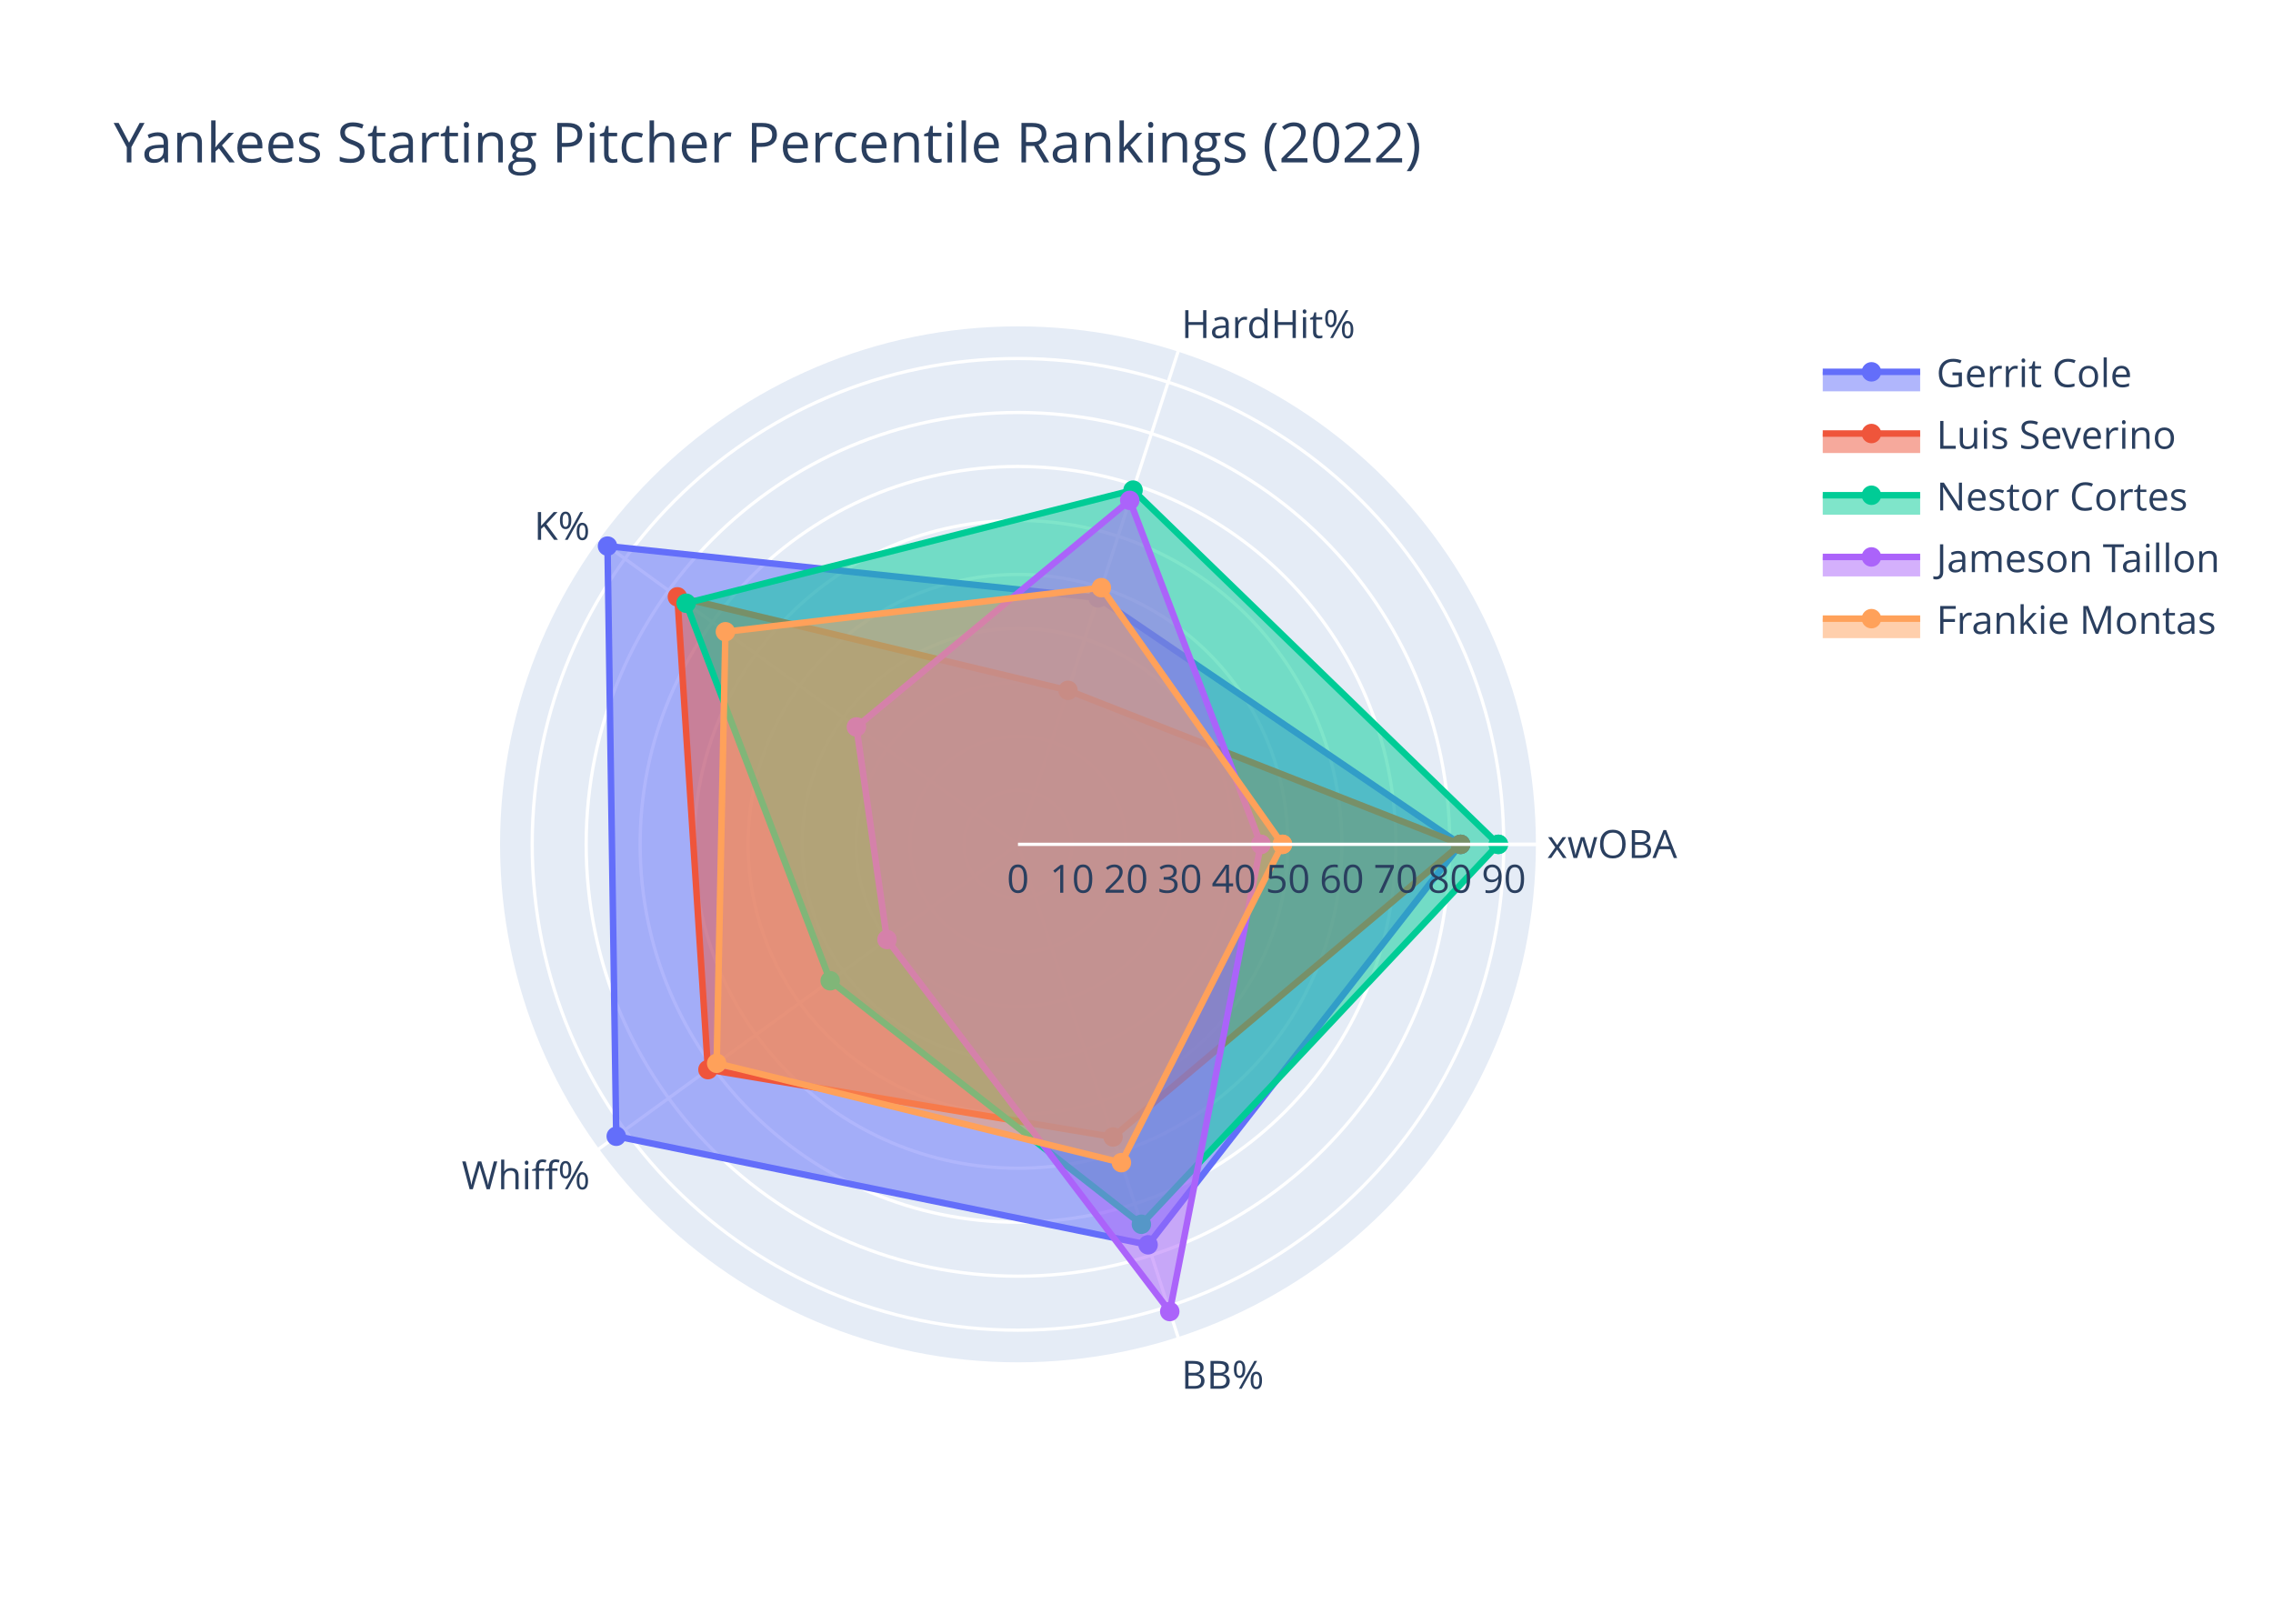
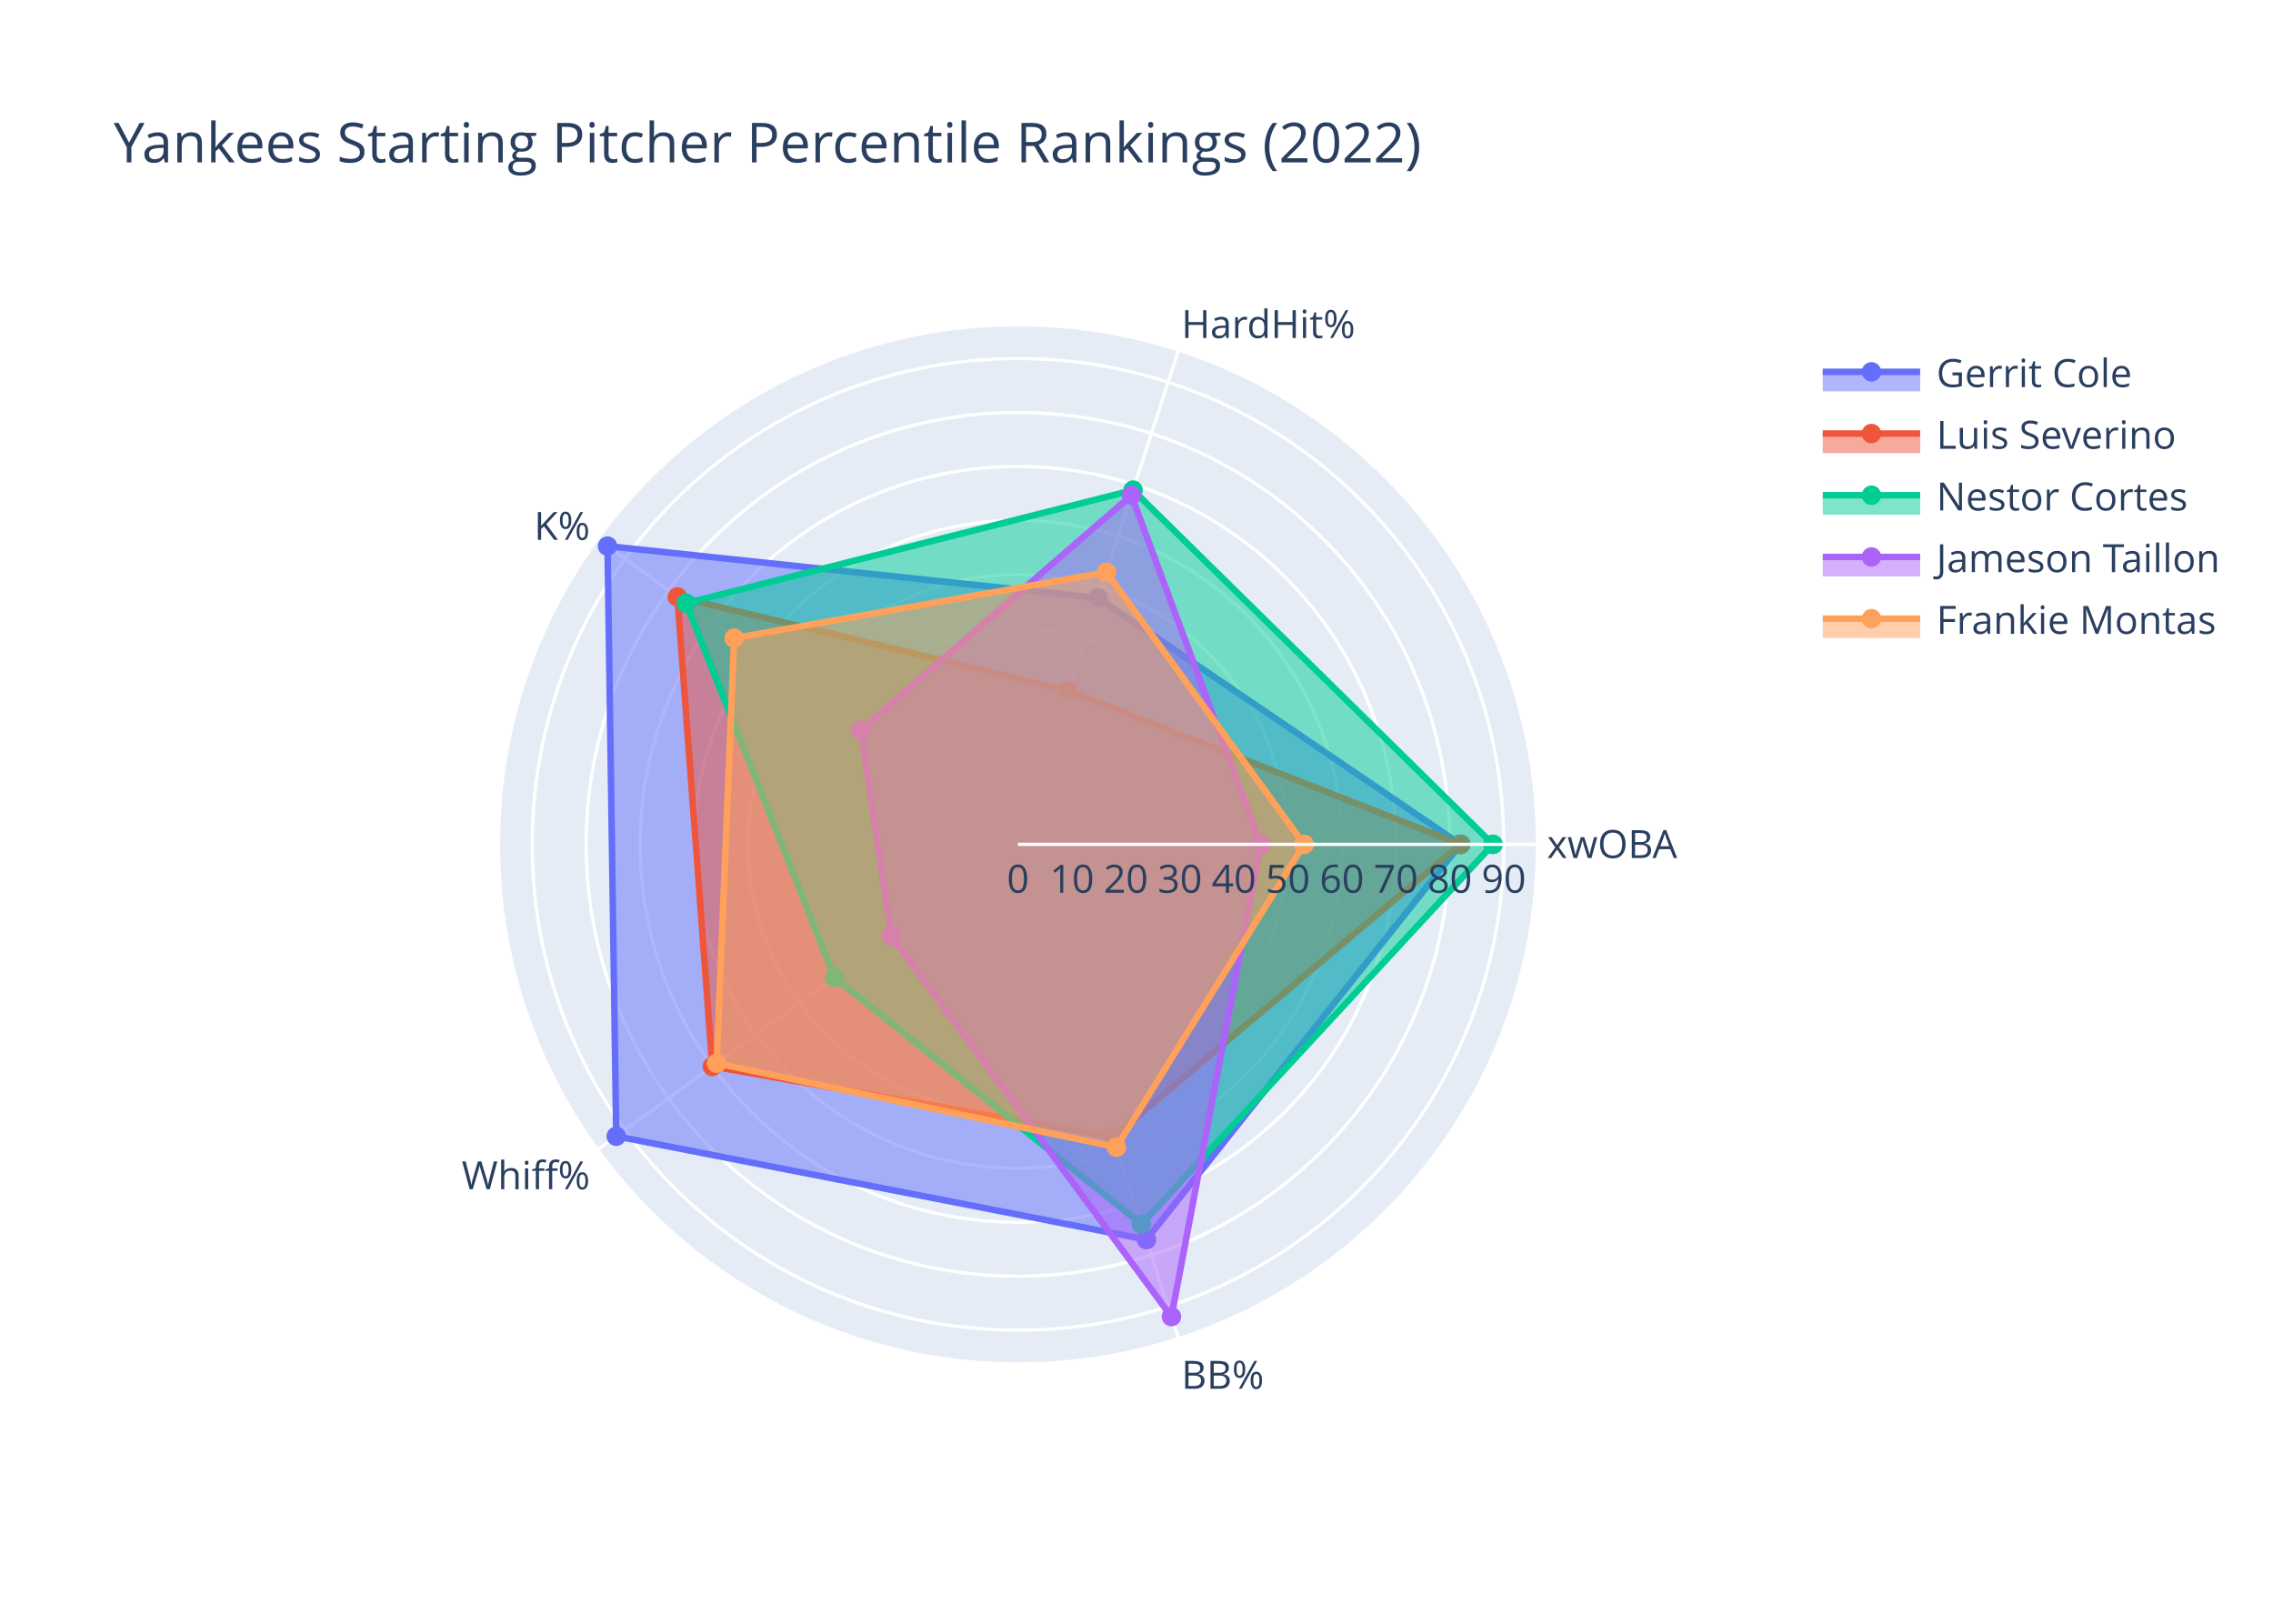
<svg xmlns="http://www.w3.org/2000/svg" class="main-svg" width="700" height="500" style="" viewBox="0 0 700 500">
  <rect x="0" y="0" width="700" height="500" style="fill: rgb(255, 255, 255); fill-opacity: 1;" />
-   <defs id="defs-c1088e">
+   <defs id="defs-ad2f69">
    <g class="clips">
-       <clipPath id="clipc1088epolar-for-traces">
+       <clipPath id="clipad2f69polar-for-traces">
        <path d="M160,0A160,160 0,1,0 -160,-1.9594348786357652e-14A160,160 0,1,0 160,3.9188697572715304e-14Z" transform="translate(160,160)" />
      </clipPath>
    </g>
    <g class="gradients" />
    <g class="patterns" />
  </defs>
  <g class="bglayer" />
  <g class="layer-below">
    <g class="imagelayer" />
    <g class="shapelayer" />
  </g>
  <g class="cartesianlayer" />
  <g class="polarlayer">
    <g class="polar">
      <g class="polarsublayer draglayer" />
      <g class="polarsublayer plotbg">
        <path d="M160,0A160,160 0,1,0 -160,-1.9594348786357652e-14A160,160 0,1,0 160,3.9188697572715304e-14Z" transform="translate(313.5,260)" style="fill: rgb(229, 236, 246); fill-opacity: 1;" />
      </g>
      <g class="polarsublayer backplot">
        <g class="maplayer" />
      </g>
      <g class="polarsublayer angular-grid" style="fill: none;">
        <path class="angularaxisgrid" d="M313.5,260L473.5,260" style="stroke: rgb(255, 255, 255); stroke-opacity: 1; stroke-width: 1px;" />
        <path class="angularaxisgrid" d="M313.5,260L362.943,107.831" style="stroke: rgb(255, 255, 255); stroke-opacity: 1; stroke-width: 1px;" />
        <path class="angularaxisgrid" d="M313.5,260L184.057,165.954" style="stroke: rgb(255, 255, 255); stroke-opacity: 1; stroke-width: 1px;" />
        <path class="angularaxisgrid" d="M313.5,260L184.057,354.046" style="stroke: rgb(255, 255, 255); stroke-opacity: 1; stroke-width: 1px;" />
        <path class="angularaxisgrid" d="M313.5,260L362.943,412.169" style="stroke: rgb(255, 255, 255); stroke-opacity: 1; stroke-width: 1px;" />
      </g>
      <g class="polarsublayer radial-grid" transform="translate(313.5,260)" style="fill: none;">
        <path class="xgrid" d="M16.62,0A16.62,16.62 0,1,0 -16.62,-2.0353629801829012e-15A16.62,16.62 0,1,0 16.62,4.0707259603658024e-15Z" style="stroke: rgb(255, 255, 255); stroke-opacity: 1; stroke-width: 1px;" />
        <path class="xgrid" d="M33.24,0A33.24,33.24 0,1,0 -33.24,-4.0707259603658024e-15A33.24,33.24 0,1,0 33.24,8.141451920731605e-15Z" style="stroke: rgb(255, 255, 255); stroke-opacity: 1; stroke-width: 1px;" />
        <path class="xgrid" d="M49.87,0A49.87,49.87 0,1,0 -49.87,-6.10731358734785e-15A49.87,49.87 0,1,0 49.87,1.22146271746957e-14Z" style="stroke: rgb(255, 255, 255); stroke-opacity: 1; stroke-width: 1px;" />
        <path class="xgrid" d="M66.49,0A66.49,66.49 0,1,0 -66.49,-8.142676567530752e-15A66.49,66.49 0,1,0 66.49,1.6285353135061503e-14Z" style="stroke: rgb(255, 255, 255); stroke-opacity: 1; stroke-width: 1px;" />
        <path class="xgrid" d="M83.11,0A83.11,83.11 0,1,0 -83.11,-1.0178039547713652e-14A83.11,83.11 0,1,0 83.11,2.0356079095427305e-14Z" style="stroke: rgb(255, 255, 255); stroke-opacity: 1; stroke-width: 1px;" />
        <path class="xgrid" d="M99.73,0A99.73,99.73 0,1,0 -99.73,-1.2213402527896553e-14A99.73,99.73 0,1,0 99.73,2.4426805055793106e-14Z" style="stroke: rgb(255, 255, 255); stroke-opacity: 1; stroke-width: 1px;" />
        <path class="xgrid" d="M116.36,0A116.36,116.36 0,1,0 -116.36,-1.4249990154878602e-14A116.36,116.36 0,1,0 116.36,2.8499980309757205e-14Z" style="stroke: rgb(255, 255, 255); stroke-opacity: 1; stroke-width: 1px;" />
        <path class="xgrid" d="M132.98,0A132.98,132.98 0,1,0 -132.98,-1.6285353135061503e-14A132.98,132.98 0,1,0 132.98,3.2570706270123006e-14Z" style="stroke: rgb(255, 255, 255); stroke-opacity: 1; stroke-width: 1px;" />
        <path class="xgrid" d="M149.6,0A149.6,149.6 0,1,0 -149.6,-1.8320716115244404e-14A149.6,149.6 0,1,0 149.6,3.664143223048881e-14Z" style="stroke: rgb(255, 255, 255); stroke-opacity: 1; stroke-width: 1px;" />
      </g>
      <g class="polarsublayer frontplot" transform="translate(153.5,100)">
        <g class="barlayer" />
        <g class="scatterlayer">
-           <g class="trace scatter traceafad93" style="stroke-miterlimit: 2; opacity: 1;">
-             <g class="fills" clip-path="url(#clipc1088epolar-for-traces)">
-               <g>
-                 <path class="js-fill" d="M296.3,160L184.66,84.12L33.59,68.16L36.28,249.89L200.07,283.31L296.3,160Z" style="fill: rgb(99, 110, 250); fill-opacity: 0.5; stroke-width: 0;" />
-               </g>
-             </g>
-             <g class="errorbars" />
-             <g class="lines">
-               <path class="js-line" d="M296.3,160L184.66,84.12L33.59,68.16L36.28,249.89L200.07,283.31L296.3,160" clip-path="url(#clipc1088epolar-for-traces)" style="vector-effect: non-scaling-stroke; fill: none; stroke: rgb(99, 110, 250); stroke-opacity: 1; stroke-width: 2px; opacity: 1;" />
+           <g class="trace scatter traceae5e86" style="stroke-miterlimit: 2; opacity: 1;">
+             <g class="fills" clip-path="url(#clipad2f69polar-for-traces)">
+               <g>
+                 <path class="js-fill" d="M296.3,160L184.66,84.12L33.59,68.16L36.28,249.89L199.55,281.73L296.3,160Z" style="fill: rgb(99, 110, 250); fill-opacity: 0.5; stroke-width: 0;" />
+               </g>
+             </g>
+             <g class="errorbars" />
+             <g class="lines">
+               <path class="js-line" d="M296.3,160L184.66,84.12L33.59,68.16L36.28,249.89L199.55,281.73L296.3,160" clip-path="url(#clipad2f69polar-for-traces)" style="vector-effect: non-scaling-stroke; fill: none; stroke: rgb(99, 110, 250); stroke-opacity: 1; stroke-width: 2px; opacity: 1;" />
            </g>
            <g class="points">
              <path class="point" transform="translate(296.3,160)" d="M3,0A3,3 0 1,1 0,-3A3,3 0 0,1 3,0Z" style="opacity: 1; stroke-width: 0px; fill: rgb(99, 110, 250); fill-opacity: 1;" />
              <path class="point" transform="translate(184.66,84.12)" d="M3,0A3,3 0 1,1 0,-3A3,3 0 0,1 3,0Z" style="opacity: 1; stroke-width: 0px; fill: rgb(99, 110, 250); fill-opacity: 1;" />
              <path class="point" transform="translate(33.59,68.16)" d="M3,0A3,3 0 1,1 0,-3A3,3 0 0,1 3,0Z" style="opacity: 1; stroke-width: 0px; fill: rgb(99, 110, 250); fill-opacity: 1;" />
              <path class="point" transform="translate(36.28,249.89)" d="M3,0A3,3 0 1,1 0,-3A3,3 0 0,1 3,0Z" style="opacity: 1; stroke-width: 0px; fill: rgb(99, 110, 250); fill-opacity: 1;" />
-               <path class="point" transform="translate(200.07,283.31)" d="M3,0A3,3 0 1,1 0,-3A3,3 0 0,1 3,0Z" style="opacity: 1; stroke-width: 0px; fill: rgb(99, 110, 250); fill-opacity: 1;" />
+               <path class="point" transform="translate(199.55,281.73)" d="M3,0A3,3 0 1,1 0,-3A3,3 0 0,1 3,0Z" style="opacity: 1; stroke-width: 0px; fill: rgb(99, 110, 250); fill-opacity: 1;" />
              <path class="point" transform="translate(296.3,160)" d="M3,0A3,3 0 1,1 0,-3A3,3 0 0,1 3,0Z" style="opacity: 1; stroke-width: 0px; fill: rgb(99, 110, 250); fill-opacity: 1;" />
            </g>
            <g class="text" />
          </g>
-           <g class="trace scatter tracecbc09b" style="stroke-miterlimit: 2; opacity: 1;">
-             <g class="fills" clip-path="url(#clipc1088epolar-for-traces)">
-               <g>
-                 <path class="js-fill" d="M296.3,160L175.41,112.57L55.11,83.79L64.52,229.37L189.28,250.11L296.3,160Z" style="fill: rgb(239, 85, 59); fill-opacity: 0.5; stroke-width: 0;" />
-               </g>
-             </g>
-             <g class="errorbars" />
-             <g class="lines">
-               <path class="js-line" d="M296.3,160L175.41,112.57L55.11,83.79L64.52,229.37L189.28,250.11L296.3,160" clip-path="url(#clipc1088epolar-for-traces)" style="vector-effect: non-scaling-stroke; fill: none; stroke: rgb(239, 85, 59); stroke-opacity: 1; stroke-width: 2px; opacity: 1;" />
+           <g class="trace scatter tracefd7770" style="stroke-miterlimit: 2; opacity: 1;">
+             <g class="fills" clip-path="url(#clipad2f69polar-for-traces)">
+               <g>
+                 <path class="js-fill" d="M296.3,160L175.41,112.57L55.11,83.79L65.87,228.39L189.28,250.11L296.3,160Z" style="fill: rgb(239, 85, 59); fill-opacity: 0.5; stroke-width: 0;" />
+               </g>
+             </g>
+             <g class="errorbars" />
+             <g class="lines">
+               <path class="js-line" d="M296.3,160L175.41,112.57L55.11,83.79L65.87,228.39L189.28,250.11L296.3,160" clip-path="url(#clipad2f69polar-for-traces)" style="vector-effect: non-scaling-stroke; fill: none; stroke: rgb(239, 85, 59); stroke-opacity: 1; stroke-width: 2px; opacity: 1;" />
            </g>
            <g class="points">
              <path class="point" transform="translate(296.3,160)" d="M3,0A3,3 0 1,1 0,-3A3,3 0 0,1 3,0Z" style="opacity: 1; stroke-width: 0px; fill: rgb(239, 85, 59); fill-opacity: 1;" />
              <path class="point" transform="translate(175.41,112.57)" d="M3,0A3,3 0 1,1 0,-3A3,3 0 0,1 3,0Z" style="opacity: 1; stroke-width: 0px; fill: rgb(239, 85, 59); fill-opacity: 1;" />
              <path class="point" transform="translate(55.11,83.79)" d="M3,0A3,3 0 1,1 0,-3A3,3 0 0,1 3,0Z" style="opacity: 1; stroke-width: 0px; fill: rgb(239, 85, 59); fill-opacity: 1;" />
-               <path class="point" transform="translate(64.52,229.37)" d="M3,0A3,3 0 1,1 0,-3A3,3 0 0,1 3,0Z" style="opacity: 1; stroke-width: 0px; fill: rgb(239, 85, 59); fill-opacity: 1;" />
+               <path class="point" transform="translate(65.87,228.39)" d="M3,0A3,3 0 1,1 0,-3A3,3 0 0,1 3,0Z" style="opacity: 1; stroke-width: 0px; fill: rgb(239, 85, 59); fill-opacity: 1;" />
              <path class="point" transform="translate(189.28,250.11)" d="M3,0A3,3 0 1,1 0,-3A3,3 0 0,1 3,0Z" style="opacity: 1; stroke-width: 0px; fill: rgb(239, 85, 59); fill-opacity: 1;" />
              <path class="point" transform="translate(296.3,160)" d="M3,0A3,3 0 1,1 0,-3A3,3 0 0,1 3,0Z" style="opacity: 1; stroke-width: 0px; fill: rgb(239, 85, 59); fill-opacity: 1;" />
            </g>
            <g class="text" />
          </g>
-           <g class="trace scatter trace617f50" style="stroke-miterlimit: 2; opacity: 1;">
-             <g class="fills" clip-path="url(#clipc1088epolar-for-traces)">
-               <g>
-                 <path class="js-fill" d="M307.94,160L195.44,50.92L57.8,85.75L102.17,202.01L198.01,276.99L307.94,160Z" style="fill: rgb(0, 204, 150); fill-opacity: 0.5; stroke-width: 0;" />
-               </g>
-             </g>
-             <g class="errorbars" />
-             <g class="lines">
-               <path class="js-line" d="M307.94,160L195.44,50.92L57.8,85.75L102.17,202.01L198.01,276.99L307.94,160" clip-path="url(#clipc1088epolar-for-traces)" style="vector-effect: non-scaling-stroke; fill: none; stroke: rgb(0, 204, 150); stroke-opacity: 1; stroke-width: 2px; opacity: 1;" />
-             </g>
-             <g class="points">
-               <path class="point" transform="translate(307.94,160)" d="M3,0A3,3 0 1,1 0,-3A3,3 0 0,1 3,0Z" style="opacity: 1; stroke-width: 0px; fill: rgb(0, 204, 150); fill-opacity: 1;" />
+           <g class="trace scatter trace7716ad" style="stroke-miterlimit: 2; opacity: 1;">
+             <g class="fills" clip-path="url(#clipad2f69polar-for-traces)">
+               <g>
+                 <path class="js-fill" d="M306.28,160L195.44,50.92L57.8,85.75L103.52,201.04L198.01,276.99L306.28,160Z" style="fill: rgb(0, 204, 150); fill-opacity: 0.5; stroke-width: 0;" />
+               </g>
+             </g>
+             <g class="errorbars" />
+             <g class="lines">
+               <path class="js-line" d="M306.28,160L195.44,50.92L57.8,85.75L103.52,201.04L198.01,276.99L306.28,160" clip-path="url(#clipad2f69polar-for-traces)" style="vector-effect: non-scaling-stroke; fill: none; stroke: rgb(0, 204, 150); stroke-opacity: 1; stroke-width: 2px; opacity: 1;" />
+             </g>
+             <g class="points">
+               <path class="point" transform="translate(306.28,160)" d="M3,0A3,3 0 1,1 0,-3A3,3 0 0,1 3,0Z" style="opacity: 1; stroke-width: 0px; fill: rgb(0, 204, 150); fill-opacity: 1;" />
              <path class="point" transform="translate(195.44,50.92)" d="M3,0A3,3 0 1,1 0,-3A3,3 0 0,1 3,0Z" style="opacity: 1; stroke-width: 0px; fill: rgb(0, 204, 150); fill-opacity: 1;" />
              <path class="point" transform="translate(57.8,85.75)" d="M3,0A3,3 0 1,1 0,-3A3,3 0 0,1 3,0Z" style="opacity: 1; stroke-width: 0px; fill: rgb(0, 204, 150); fill-opacity: 1;" />
-               <path class="point" transform="translate(102.17,202.01)" d="M3,0A3,3 0 1,1 0,-3A3,3 0 0,1 3,0Z" style="opacity: 1; stroke-width: 0px; fill: rgb(0, 204, 150); fill-opacity: 1;" />
+               <path class="point" transform="translate(103.52,201.04)" d="M3,0A3,3 0 1,1 0,-3A3,3 0 0,1 3,0Z" style="opacity: 1; stroke-width: 0px; fill: rgb(0, 204, 150); fill-opacity: 1;" />
              <path class="point" transform="translate(198.01,276.99)" d="M3,0A3,3 0 1,1 0,-3A3,3 0 0,1 3,0Z" style="opacity: 1; stroke-width: 0px; fill: rgb(0, 204, 150); fill-opacity: 1;" />
-               <path class="point" transform="translate(307.94,160)" d="M3,0A3,3 0 1,1 0,-3A3,3 0 0,1 3,0Z" style="opacity: 1; stroke-width: 0px; fill: rgb(0, 204, 150); fill-opacity: 1;" />
-             </g>
-             <g class="text" />
-           </g>
-           <g class="trace scatter trace7fbd47" style="stroke-miterlimit: 2; opacity: 1;">
-             <g class="fills" clip-path="url(#clipc1088epolar-for-traces)">
-               <g>
-                 <path class="js-fill" d="M234.8,160L194.42,54.08L110.24,123.85L119.66,189.31L206.74,303.86L234.8,160Z" style="fill: rgb(171, 99, 250); fill-opacity: 0.5; stroke-width: 0;" />
-               </g>
-             </g>
-             <g class="errorbars" />
-             <g class="lines">
-               <path class="js-line" d="M234.8,160L194.42,54.08L110.24,123.85L119.66,189.31L206.74,303.86L234.8,160" clip-path="url(#clipc1088epolar-for-traces)" style="vector-effect: non-scaling-stroke; fill: none; stroke: rgb(171, 99, 250); stroke-opacity: 1; stroke-width: 2px; opacity: 1;" />
+               <path class="point" transform="translate(306.28,160)" d="M3,0A3,3 0 1,1 0,-3A3,3 0 0,1 3,0Z" style="opacity: 1; stroke-width: 0px; fill: rgb(0, 204, 150); fill-opacity: 1;" />
+             </g>
+             <g class="text" />
+           </g>
+           <g class="trace scatter tracec96ba1" style="stroke-miterlimit: 2; opacity: 1;">
+             <g class="fills" clip-path="url(#clipad2f69polar-for-traces)">
+               <g>
+                 <path class="js-fill" d="M234.8,160L194.93,52.5L111.59,124.83L121,188.33L207.26,305.44L234.8,160Z" style="fill: rgb(171, 99, 250); fill-opacity: 0.5; stroke-width: 0;" />
+               </g>
+             </g>
+             <g class="errorbars" />
+             <g class="lines">
+               <path class="js-line" d="M234.8,160L194.93,52.5L111.59,124.83L121,188.33L207.26,305.44L234.8,160" clip-path="url(#clipad2f69polar-for-traces)" style="vector-effect: non-scaling-stroke; fill: none; stroke: rgb(171, 99, 250); stroke-opacity: 1; stroke-width: 2px; opacity: 1;" />
            </g>
            <g class="points">
              <path class="point" transform="translate(234.8,160)" d="M3,0A3,3 0 1,1 0,-3A3,3 0 0,1 3,0Z" style="opacity: 1; stroke-width: 0px; fill: rgb(171, 99, 250); fill-opacity: 1;" />
-               <path class="point" transform="translate(194.42,54.08)" d="M3,0A3,3 0 1,1 0,-3A3,3 0 0,1 3,0Z" style="opacity: 1; stroke-width: 0px; fill: rgb(171, 99, 250); fill-opacity: 1;" />
-               <path class="point" transform="translate(110.24,123.85)" d="M3,0A3,3 0 1,1 0,-3A3,3 0 0,1 3,0Z" style="opacity: 1; stroke-width: 0px; fill: rgb(171, 99, 250); fill-opacity: 1;" />
-               <path class="point" transform="translate(119.66,189.31)" d="M3,0A3,3 0 1,1 0,-3A3,3 0 0,1 3,0Z" style="opacity: 1; stroke-width: 0px; fill: rgb(171, 99, 250); fill-opacity: 1;" />
-               <path class="point" transform="translate(206.74,303.86)" d="M3,0A3,3 0 1,1 0,-3A3,3 0 0,1 3,0Z" style="opacity: 1; stroke-width: 0px; fill: rgb(171, 99, 250); fill-opacity: 1;" />
+               <path class="point" transform="translate(194.93,52.5)" d="M3,0A3,3 0 1,1 0,-3A3,3 0 0,1 3,0Z" style="opacity: 1; stroke-width: 0px; fill: rgb(171, 99, 250); fill-opacity: 1;" />
+               <path class="point" transform="translate(111.59,124.83)" d="M3,0A3,3 0 1,1 0,-3A3,3 0 0,1 3,0Z" style="opacity: 1; stroke-width: 0px; fill: rgb(171, 99, 250); fill-opacity: 1;" />
+               <path class="point" transform="translate(121,188.33)" d="M3,0A3,3 0 1,1 0,-3A3,3 0 0,1 3,0Z" style="opacity: 1; stroke-width: 0px; fill: rgb(171, 99, 250); fill-opacity: 1;" />
+               <path class="point" transform="translate(207.26,305.44)" d="M3,0A3,3 0 1,1 0,-3A3,3 0 0,1 3,0Z" style="opacity: 1; stroke-width: 0px; fill: rgb(171, 99, 250); fill-opacity: 1;" />
              <path class="point" transform="translate(234.8,160)" d="M3,0A3,3 0 1,1 0,-3A3,3 0 0,1 3,0Z" style="opacity: 1; stroke-width: 0px; fill: rgb(171, 99, 250); fill-opacity: 1;" />
            </g>
            <g class="text" />
          </g>
-           <g class="trace scatter tracebab45d" style="stroke-miterlimit: 2; opacity: 1;">
-             <g class="fills" clip-path="url(#clipc1088epolar-for-traces)">
-               <g>
-                 <path class="js-fill" d="M241.45,160L185.68,80.96L69.9,94.54L67.21,227.42L191.85,258.01L241.45,160Z" style="fill: rgb(255, 161, 90); fill-opacity: 0.5; stroke-width: 0;" />
-               </g>
-             </g>
-             <g class="errorbars" />
-             <g class="lines">
-               <path class="js-line" d="M241.45,160L185.68,80.96L69.9,94.54L67.21,227.42L191.85,258.01L241.45,160" clip-path="url(#clipc1088epolar-for-traces)" style="vector-effect: non-scaling-stroke; fill: none; stroke: rgb(255, 161, 90); stroke-opacity: 1; stroke-width: 2px; opacity: 1;" />
-             </g>
-             <g class="points">
-               <path class="point" transform="translate(241.45,160)" d="M3,0A3,3 0 1,1 0,-3A3,3 0 0,1 3,0Z" style="opacity: 1; stroke-width: 0px; fill: rgb(255, 161, 90); fill-opacity: 1;" />
-               <path class="point" transform="translate(185.68,80.96)" d="M3,0A3,3 0 1,1 0,-3A3,3 0 0,1 3,0Z" style="opacity: 1; stroke-width: 0px; fill: rgb(255, 161, 90); fill-opacity: 1;" />
-               <path class="point" transform="translate(69.9,94.54)" d="M3,0A3,3 0 1,1 0,-3A3,3 0 0,1 3,0Z" style="opacity: 1; stroke-width: 0px; fill: rgb(255, 161, 90); fill-opacity: 1;" />
+           <g class="trace scatter traced585c4" style="stroke-miterlimit: 2; opacity: 1;">
+             <g class="fills" clip-path="url(#clipad2f69polar-for-traces)">
+               <g>
+                 <path class="js-fill" d="M248.1,160L187.22,76.21L72.59,96.49L67.21,227.42L190.31,253.27L248.1,160Z" style="fill: rgb(255, 161, 90); fill-opacity: 0.5; stroke-width: 0;" />
+               </g>
+             </g>
+             <g class="errorbars" />
+             <g class="lines">
+               <path class="js-line" d="M248.1,160L187.22,76.21L72.59,96.49L67.21,227.42L190.31,253.27L248.1,160" clip-path="url(#clipad2f69polar-for-traces)" style="vector-effect: non-scaling-stroke; fill: none; stroke: rgb(255, 161, 90); stroke-opacity: 1; stroke-width: 2px; opacity: 1;" />
+             </g>
+             <g class="points">
+               <path class="point" transform="translate(248.1,160)" d="M3,0A3,3 0 1,1 0,-3A3,3 0 0,1 3,0Z" style="opacity: 1; stroke-width: 0px; fill: rgb(255, 161, 90); fill-opacity: 1;" />
+               <path class="point" transform="translate(187.22,76.21)" d="M3,0A3,3 0 1,1 0,-3A3,3 0 0,1 3,0Z" style="opacity: 1; stroke-width: 0px; fill: rgb(255, 161, 90); fill-opacity: 1;" />
+               <path class="point" transform="translate(72.59,96.49)" d="M3,0A3,3 0 1,1 0,-3A3,3 0 0,1 3,0Z" style="opacity: 1; stroke-width: 0px; fill: rgb(255, 161, 90); fill-opacity: 1;" />
              <path class="point" transform="translate(67.21,227.42)" d="M3,0A3,3 0 1,1 0,-3A3,3 0 0,1 3,0Z" style="opacity: 1; stroke-width: 0px; fill: rgb(255, 161, 90); fill-opacity: 1;" />
-               <path class="point" transform="translate(191.85,258.01)" d="M3,0A3,3 0 1,1 0,-3A3,3 0 0,1 3,0Z" style="opacity: 1; stroke-width: 0px; fill: rgb(255, 161, 90); fill-opacity: 1;" />
-               <path class="point" transform="translate(241.45,160)" d="M3,0A3,3 0 1,1 0,-3A3,3 0 0,1 3,0Z" style="opacity: 1; stroke-width: 0px; fill: rgb(255, 161, 90); fill-opacity: 1;" />
+               <path class="point" transform="translate(190.31,253.27)" d="M3,0A3,3 0 1,1 0,-3A3,3 0 0,1 3,0Z" style="opacity: 1; stroke-width: 0px; fill: rgb(255, 161, 90); fill-opacity: 1;" />
+               <path class="point" transform="translate(248.1,160)" d="M3,0A3,3 0 1,1 0,-3A3,3 0 0,1 3,0Z" style="opacity: 1; stroke-width: 0px; fill: rgb(255, 161, 90); fill-opacity: 1;" />
            </g>
            <g class="text" />
          </g>
        </g>
      </g>
      <g class="polarsublayer angular-line">
        <path d="M160,0A160,160 0,1,0 -160,-1.9594348786357652e-14A160,160 0,1,0 160,3.9188697572715304e-14Z" transform="translate(313.5,260)" stroke-width="1" style="fill: none; stroke: rgb(255, 255, 255); stroke-opacity: 1;" />
      </g>
      <g class="polarsublayer radial-line">
        <line x1="0" y1="0" x2="160" y2="0" transform="translate(313.5,260)" stroke-width="1" style="fill: none; stroke: rgb(255, 255, 255); stroke-opacity: 1;" />
      </g>
      <g class="polarsublayer angular-axis">
        <g class="angularaxistick">
          <text text-anchor="start" x="2.9" y="4.2" transform="translate(473.5,260)" style="font-family: 'Open Sans', verdana, arial, sans-serif; font-size: 12px; fill: rgb(42, 63, 95); fill-opacity: 1; white-space: pre; opacity: 1;">xwOBA</text>
        </g>
        <g class="angularaxistick">
          <text text-anchor="start" x="0.896" y="-3.743" transform="translate(362.9427,107.831)" style="font-family: 'Open Sans', verdana, arial, sans-serif; font-size: 12px; fill: rgb(42, 63, 95); fill-opacity: 1; white-space: pre; opacity: 1;">HardHit%</text>
        </g>
        <g class="angularaxistick">
          <text text-anchor="end" x="-2.346" y="0.283" transform="translate(184.0573,165.9544)" style="font-family: 'Open Sans', verdana, arial, sans-serif; font-size: 12px; fill: rgb(42, 63, 95); fill-opacity: 1; white-space: pre; opacity: 1;">K%</text>
        </g>
        <g class="angularaxistick">
          <text text-anchor="end" x="-2.346" y="12.156" transform="translate(184.0573,354.0456)" style="font-family: 'Open Sans', verdana, arial, sans-serif; font-size: 12px; fill: rgb(42, 63, 95); fill-opacity: 1; white-space: pre; opacity: 1;">Whiff%</text>
        </g>
        <g class="angularaxistick">
          <text text-anchor="start" x="0.896" y="15.469" transform="translate(362.9427,412.169)" style="font-family: 'Open Sans', verdana, arial, sans-serif; font-size: 12px; fill: rgb(42, 63, 95); fill-opacity: 1; white-space: pre; opacity: 1;">BB%</text>
        </g>
      </g>
      <g class="polarsublayer radial-axis" transform="translate(313.5,260)">
        <g class="xtick">
          <text text-anchor="middle" x="0" y="14.9" transform="" style="font-family: 'Open Sans', verdana, arial, sans-serif; font-size: 12px; fill: rgb(42, 63, 95); fill-opacity: 1; white-space: pre; opacity: 1;">0</text>
        </g>
        <g class="xtick">
          <text text-anchor="middle" x="0" y="14.9" transform="translate(16.62,0)" style="font-family: 'Open Sans', verdana, arial, sans-serif; font-size: 12px; fill: rgb(42, 63, 95); fill-opacity: 1; white-space: pre; opacity: 1;">10</text>
        </g>
        <g class="xtick">
          <text text-anchor="middle" x="0" y="14.9" transform="translate(33.24,0)" style="font-family: 'Open Sans', verdana, arial, sans-serif; font-size: 12px; fill: rgb(42, 63, 95); fill-opacity: 1; white-space: pre; opacity: 1;">20</text>
        </g>
        <g class="xtick">
          <text text-anchor="middle" x="0" y="14.9" transform="translate(49.87,0)" style="font-family: 'Open Sans', verdana, arial, sans-serif; font-size: 12px; fill: rgb(42, 63, 95); fill-opacity: 1; white-space: pre; opacity: 1;">30</text>
        </g>
        <g class="xtick">
          <text text-anchor="middle" x="0" y="14.9" transform="translate(66.49,0)" style="font-family: 'Open Sans', verdana, arial, sans-serif; font-size: 12px; fill: rgb(42, 63, 95); fill-opacity: 1; white-space: pre; opacity: 1;">40</text>
        </g>
        <g class="xtick">
          <text text-anchor="middle" x="0" y="14.9" transform="translate(83.11,0)" style="font-family: 'Open Sans', verdana, arial, sans-serif; font-size: 12px; fill: rgb(42, 63, 95); fill-opacity: 1; white-space: pre; opacity: 1;">50</text>
        </g>
        <g class="xtick">
          <text text-anchor="middle" x="0" y="14.9" transform="translate(99.73,0)" style="font-family: 'Open Sans', verdana, arial, sans-serif; font-size: 12px; fill: rgb(42, 63, 95); fill-opacity: 1; white-space: pre; opacity: 1;">60</text>
        </g>
        <g class="xtick">
          <text text-anchor="middle" x="0" y="14.9" transform="translate(116.36,0)" style="font-family: 'Open Sans', verdana, arial, sans-serif; font-size: 12px; fill: rgb(42, 63, 95); fill-opacity: 1; white-space: pre; opacity: 1;">70</text>
        </g>
        <g class="xtick">
          <text text-anchor="middle" x="0" y="14.9" transform="translate(132.98,0)" style="font-family: 'Open Sans', verdana, arial, sans-serif; font-size: 12px; fill: rgb(42, 63, 95); fill-opacity: 1; white-space: pre; opacity: 1;">80</text>
        </g>
        <g class="xtick">
          <text text-anchor="middle" x="0" y="14.9" transform="translate(149.6,0)" style="font-family: 'Open Sans', verdana, arial, sans-serif; font-size: 12px; fill: rgb(42, 63, 95); fill-opacity: 1; white-space: pre; opacity: 1;">90</text>
        </g>
      </g>
    </g>
  </g>
  <g class="smithlayer" />
  <g class="ternarylayer" />
  <g class="geolayer" />
  <g class="funnelarealayer" />
  <g class="pielayer" />
  <g class="iciclelayer" />
  <g class="treemaplayer" />
  <g class="sunburstlayer" />
  <g class="glimages" />
-   <defs id="topdefs-c1088e">
+   <defs id="topdefs-ad2f69">
    <g class="clips" />
-     <clipPath id="legendc1088e">
+     <clipPath id="legendad2f69">
      <rect width="132" height="105" x="0" y="0" />
    </clipPath>
  </defs>
  <g class="layer-above">
    <g class="imagelayer" />
    <g class="shapelayer" />
  </g>
  <g class="infolayer">
    <g class="legend" pointer-events="all" transform="translate(556.34,100)">
      <rect class="bg" shape-rendering="crispEdges" style="stroke: rgb(68, 68, 68); stroke-opacity: 1; fill: rgb(255, 255, 255); fill-opacity: 1; stroke-width: 0px;" width="132" height="105" x="0" y="0" />
-       <g class="scrollbox" transform="" clip-path="url(#legendc1088e)">
+       <g class="scrollbox" transform="" clip-path="url(#legendad2f69)">
        <g class="groups">
          <g class="traces" transform="translate(0,14.5)" style="opacity: 1;">
            <text class="legendtext" text-anchor="start" x="40" y="4.68" style="font-family: 'Open Sans', verdana, arial, sans-serif; font-size: 12px; fill: rgb(42, 63, 95); fill-opacity: 1; white-space: pre;">Gerrit Cole</text>
            <g class="layers" style="opacity: 1;">
              <g class="legendfill">
                <path class="js-fill" d="M5,0h30v6h-30z" style="stroke-width: 0; fill: rgb(99, 110, 250); fill-opacity: 0.5;" />
              </g>
              <g class="legendlines">
                <path class="js-line" d="M5,0h30" style="fill: none; stroke: rgb(99, 110, 250); stroke-opacity: 1; stroke-width: 2px;" />
              </g>
              <g class="legendsymbols">
                <g class="legendpoints">
                  <path class="scatterpts" transform="translate(20,0)" d="M3,0A3,3 0 1,1 0,-3A3,3 0 0,1 3,0Z" style="opacity: 1; stroke-width: 0px; fill: rgb(99, 110, 250); fill-opacity: 1;" />
                </g>
              </g>
            </g>
            <rect class="legendtoggle" x="0" y="-9.5" width="126.047" height="19" style="fill: rgb(0, 0, 0); fill-opacity: 0;" />
          </g>
          <g class="traces" transform="translate(0,33.5)" style="opacity: 1;">
            <text class="legendtext" text-anchor="start" x="40" y="4.68" style="font-family: 'Open Sans', verdana, arial, sans-serif; font-size: 12px; fill: rgb(42, 63, 95); fill-opacity: 1; white-space: pre;">Luis Severino</text>
            <g class="layers" style="opacity: 1;">
              <g class="legendfill">
                <path class="js-fill" d="M5,0h30v6h-30z" style="stroke-width: 0; fill: rgb(239, 85, 59); fill-opacity: 0.5;" />
              </g>
              <g class="legendlines">
                <path class="js-line" d="M5,0h30" style="fill: none; stroke: rgb(239, 85, 59); stroke-opacity: 1; stroke-width: 2px;" />
              </g>
              <g class="legendsymbols">
                <g class="legendpoints">
                  <path class="scatterpts" transform="translate(20,0)" d="M3,0A3,3 0 1,1 0,-3A3,3 0 0,1 3,0Z" style="opacity: 1; stroke-width: 0px; fill: rgb(239, 85, 59); fill-opacity: 1;" />
                </g>
              </g>
            </g>
            <rect class="legendtoggle" x="0" y="-9.5" width="126.047" height="19" style="fill: rgb(0, 0, 0); fill-opacity: 0;" />
          </g>
          <g class="traces" transform="translate(0,52.5)" style="opacity: 1;">
            <text class="legendtext" text-anchor="start" x="40" y="4.68" style="font-family: 'Open Sans', verdana, arial, sans-serif; font-size: 12px; fill: rgb(42, 63, 95); fill-opacity: 1; white-space: pre;">Nestor Cortes</text>
            <g class="layers" style="opacity: 1;">
              <g class="legendfill">
                <path class="js-fill" d="M5,0h30v6h-30z" style="stroke-width: 0; fill: rgb(0, 204, 150); fill-opacity: 0.5;" />
              </g>
              <g class="legendlines">
                <path class="js-line" d="M5,0h30" style="fill: none; stroke: rgb(0, 204, 150); stroke-opacity: 1; stroke-width: 2px;" />
              </g>
              <g class="legendsymbols">
                <g class="legendpoints">
                  <path class="scatterpts" transform="translate(20,0)" d="M3,0A3,3 0 1,1 0,-3A3,3 0 0,1 3,0Z" style="opacity: 1; stroke-width: 0px; fill: rgb(0, 204, 150); fill-opacity: 1;" />
                </g>
              </g>
            </g>
            <rect class="legendtoggle" x="0" y="-9.5" width="126.047" height="19" style="fill: rgb(0, 0, 0); fill-opacity: 0;" />
          </g>
          <g class="traces" transform="translate(0,71.5)" style="opacity: 1;">
            <text class="legendtext" text-anchor="start" x="40" y="4.68" style="font-family: 'Open Sans', verdana, arial, sans-serif; font-size: 12px; fill: rgb(42, 63, 95); fill-opacity: 1; white-space: pre;">Jameson Taillon</text>
            <g class="layers" style="opacity: 1;">
              <g class="legendfill">
                <path class="js-fill" d="M5,0h30v6h-30z" style="stroke-width: 0; fill: rgb(171, 99, 250); fill-opacity: 0.5;" />
              </g>
              <g class="legendlines">
                <path class="js-line" d="M5,0h30" style="fill: none; stroke: rgb(171, 99, 250); stroke-opacity: 1; stroke-width: 2px;" />
              </g>
              <g class="legendsymbols">
                <g class="legendpoints">
                  <path class="scatterpts" transform="translate(20,0)" d="M3,0A3,3 0 1,1 0,-3A3,3 0 0,1 3,0Z" style="opacity: 1; stroke-width: 0px; fill: rgb(171, 99, 250); fill-opacity: 1;" />
                </g>
              </g>
            </g>
            <rect class="legendtoggle" x="0" y="-9.5" width="126.047" height="19" style="fill: rgb(0, 0, 0); fill-opacity: 0;" />
          </g>
          <g class="traces" transform="translate(0,90.5)" style="opacity: 1;">
            <text class="legendtext" text-anchor="start" x="40" y="4.68" style="font-family: 'Open Sans', verdana, arial, sans-serif; font-size: 12px; fill: rgb(42, 63, 95); fill-opacity: 1; white-space: pre;">Frankie Montas</text>
            <g class="layers" style="opacity: 1;">
              <g class="legendfill">
                <path class="js-fill" d="M5,0h30v6h-30z" style="stroke-width: 0; fill: rgb(255, 161, 90); fill-opacity: 0.5;" />
              </g>
              <g class="legendlines">
                <path class="js-line" d="M5,0h30" style="fill: none; stroke: rgb(255, 161, 90); stroke-opacity: 1; stroke-width: 2px;" />
              </g>
              <g class="legendsymbols">
                <g class="legendpoints">
                  <path class="scatterpts" transform="translate(20,0)" d="M3,0A3,3 0 1,1 0,-3A3,3 0 0,1 3,0Z" style="opacity: 1; stroke-width: 0px; fill: rgb(255, 161, 90); fill-opacity: 1;" />
                </g>
              </g>
            </g>
            <rect class="legendtoggle" x="0" y="-9.5" width="126.047" height="19" style="fill: rgb(0, 0, 0); fill-opacity: 0;" />
          </g>
        </g>
      </g>
      <rect class="scrollbar" rx="20" ry="3" width="0" height="0" style="fill: rgb(128, 139, 164); fill-opacity: 1;" x="0" y="0" />
    </g>
    <g class="g-gtitle">
      <text class="gtitle" x="35" y="50" text-anchor="start" dy="0em" style="font-family: 'Open Sans', verdana, arial, sans-serif; font-size: 17px; fill: rgb(42, 63, 95); opacity: 1; font-weight: normal; white-space: pre;">Yankees Starting Pitcher Percentile Rankings (2022)</text>
    </g>
    <g class="g-polartitle" />
  </g>
</svg>
